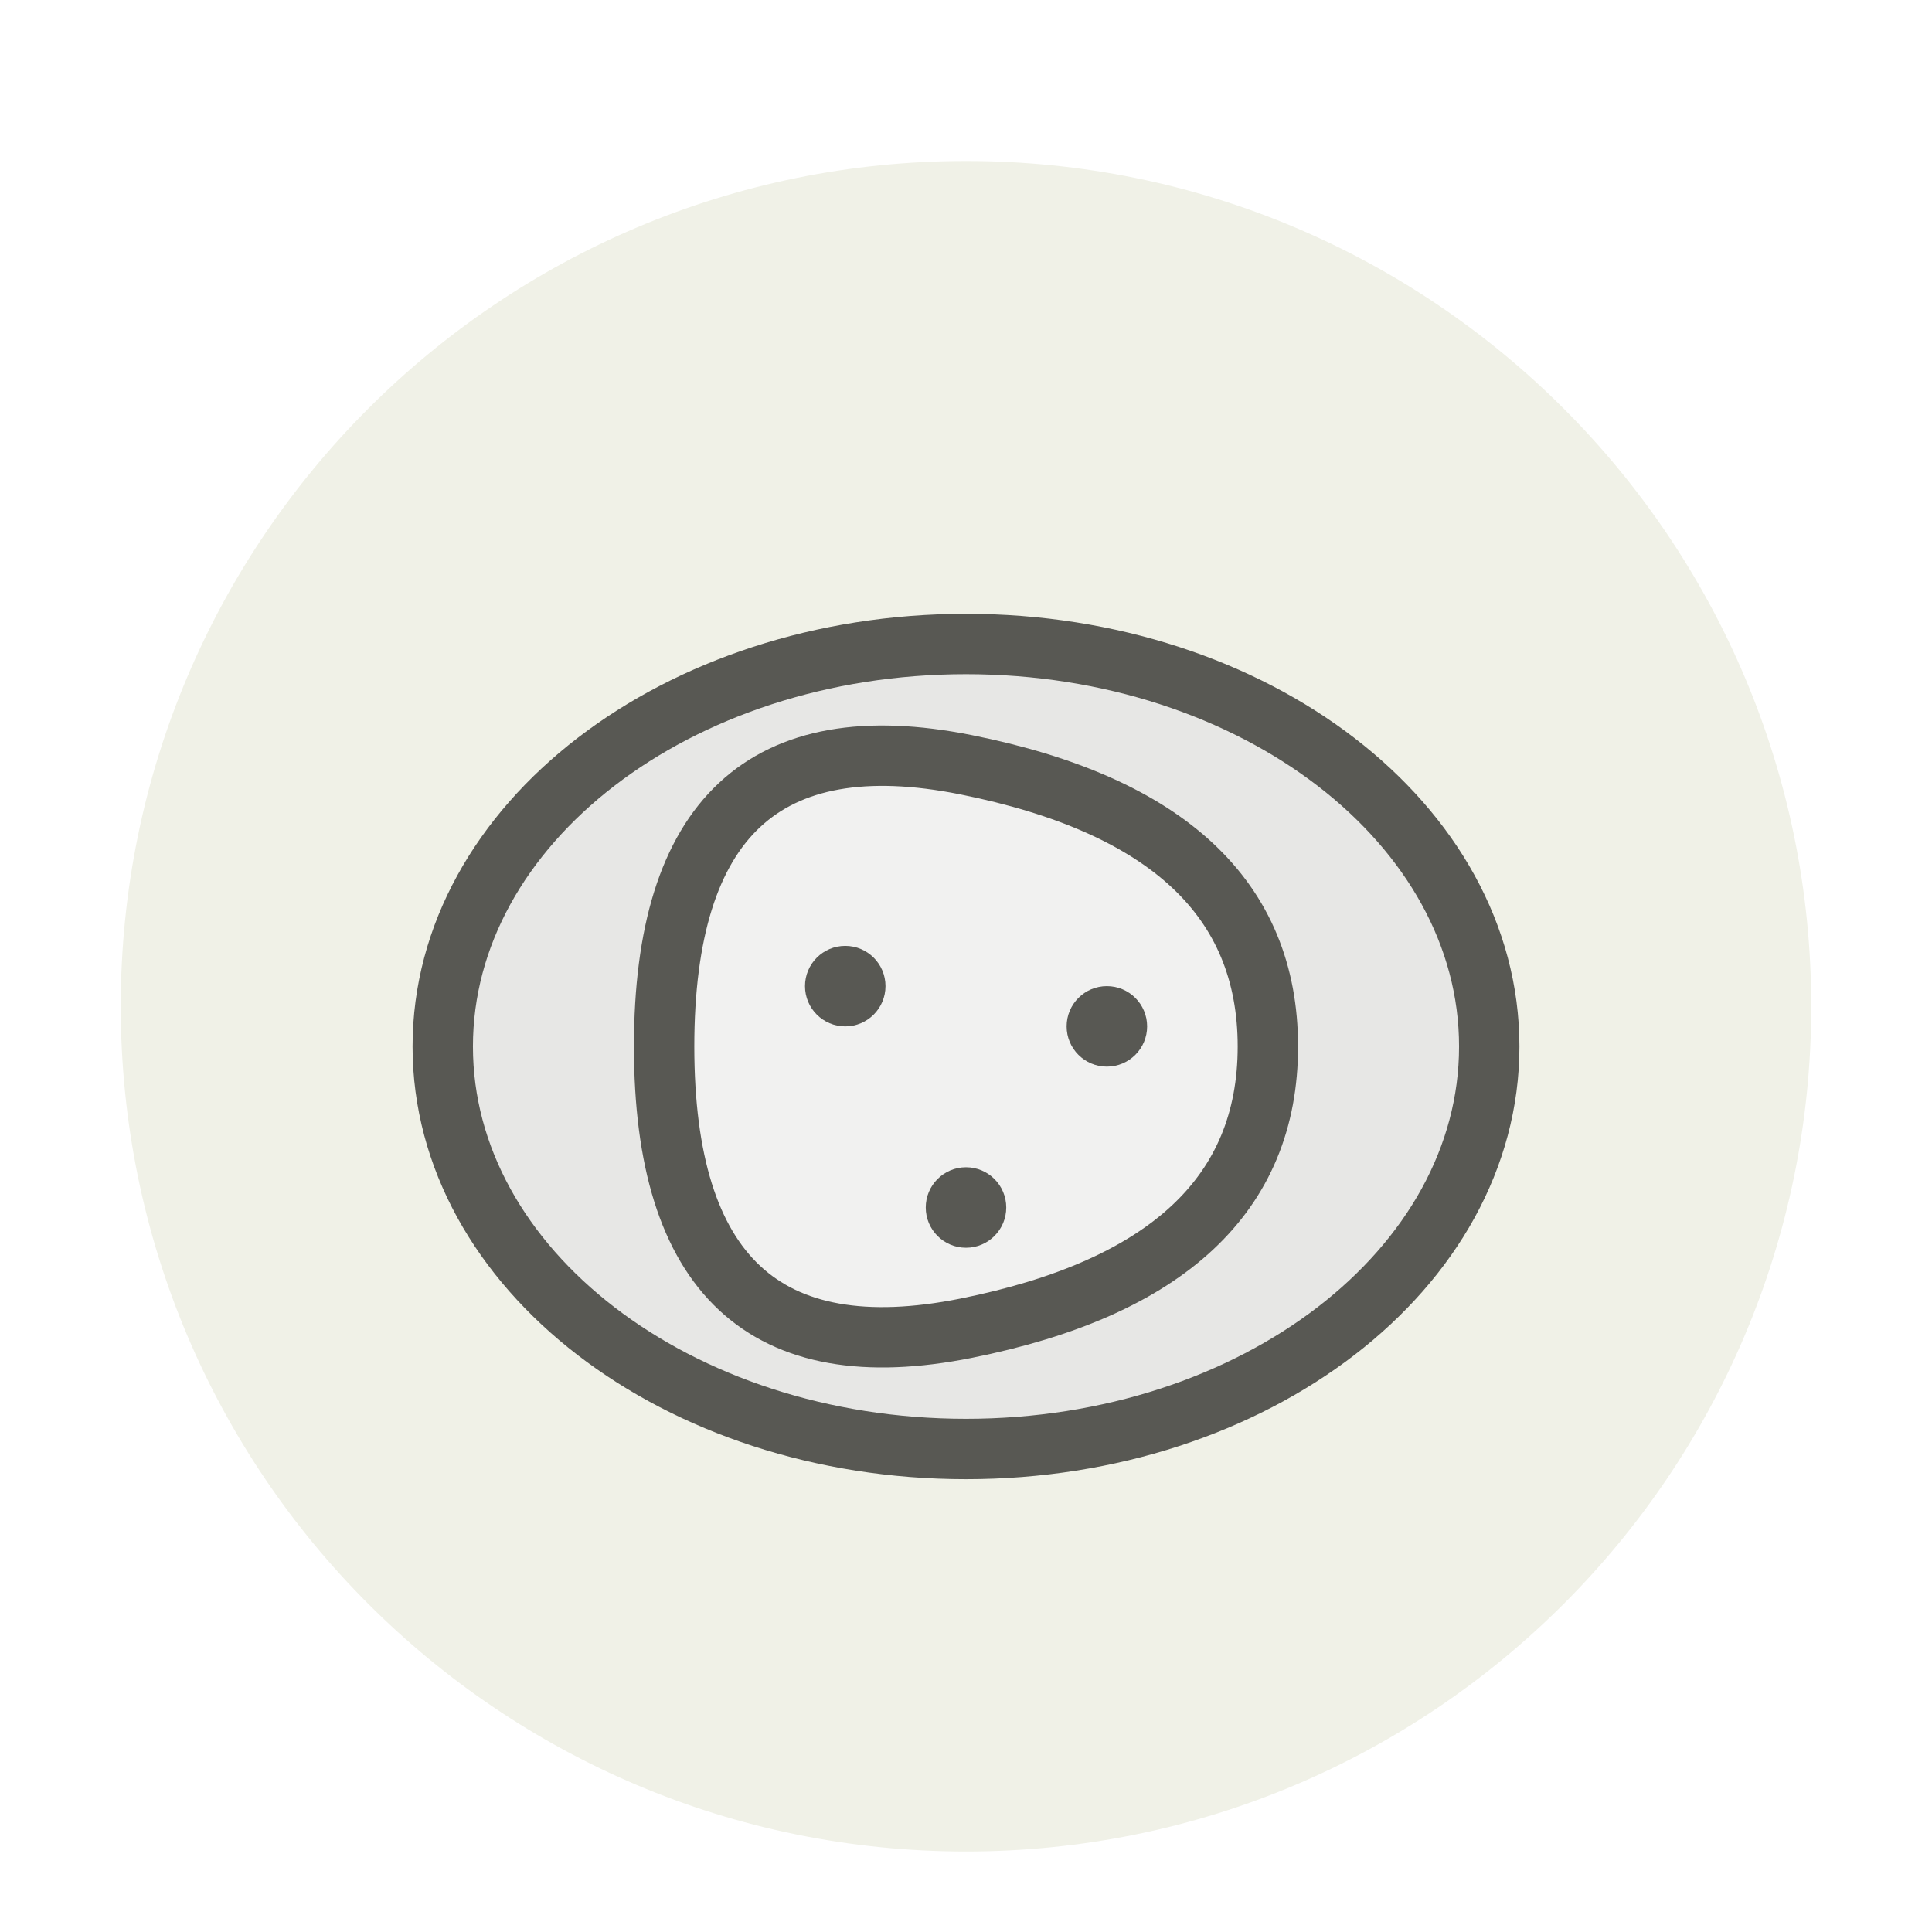
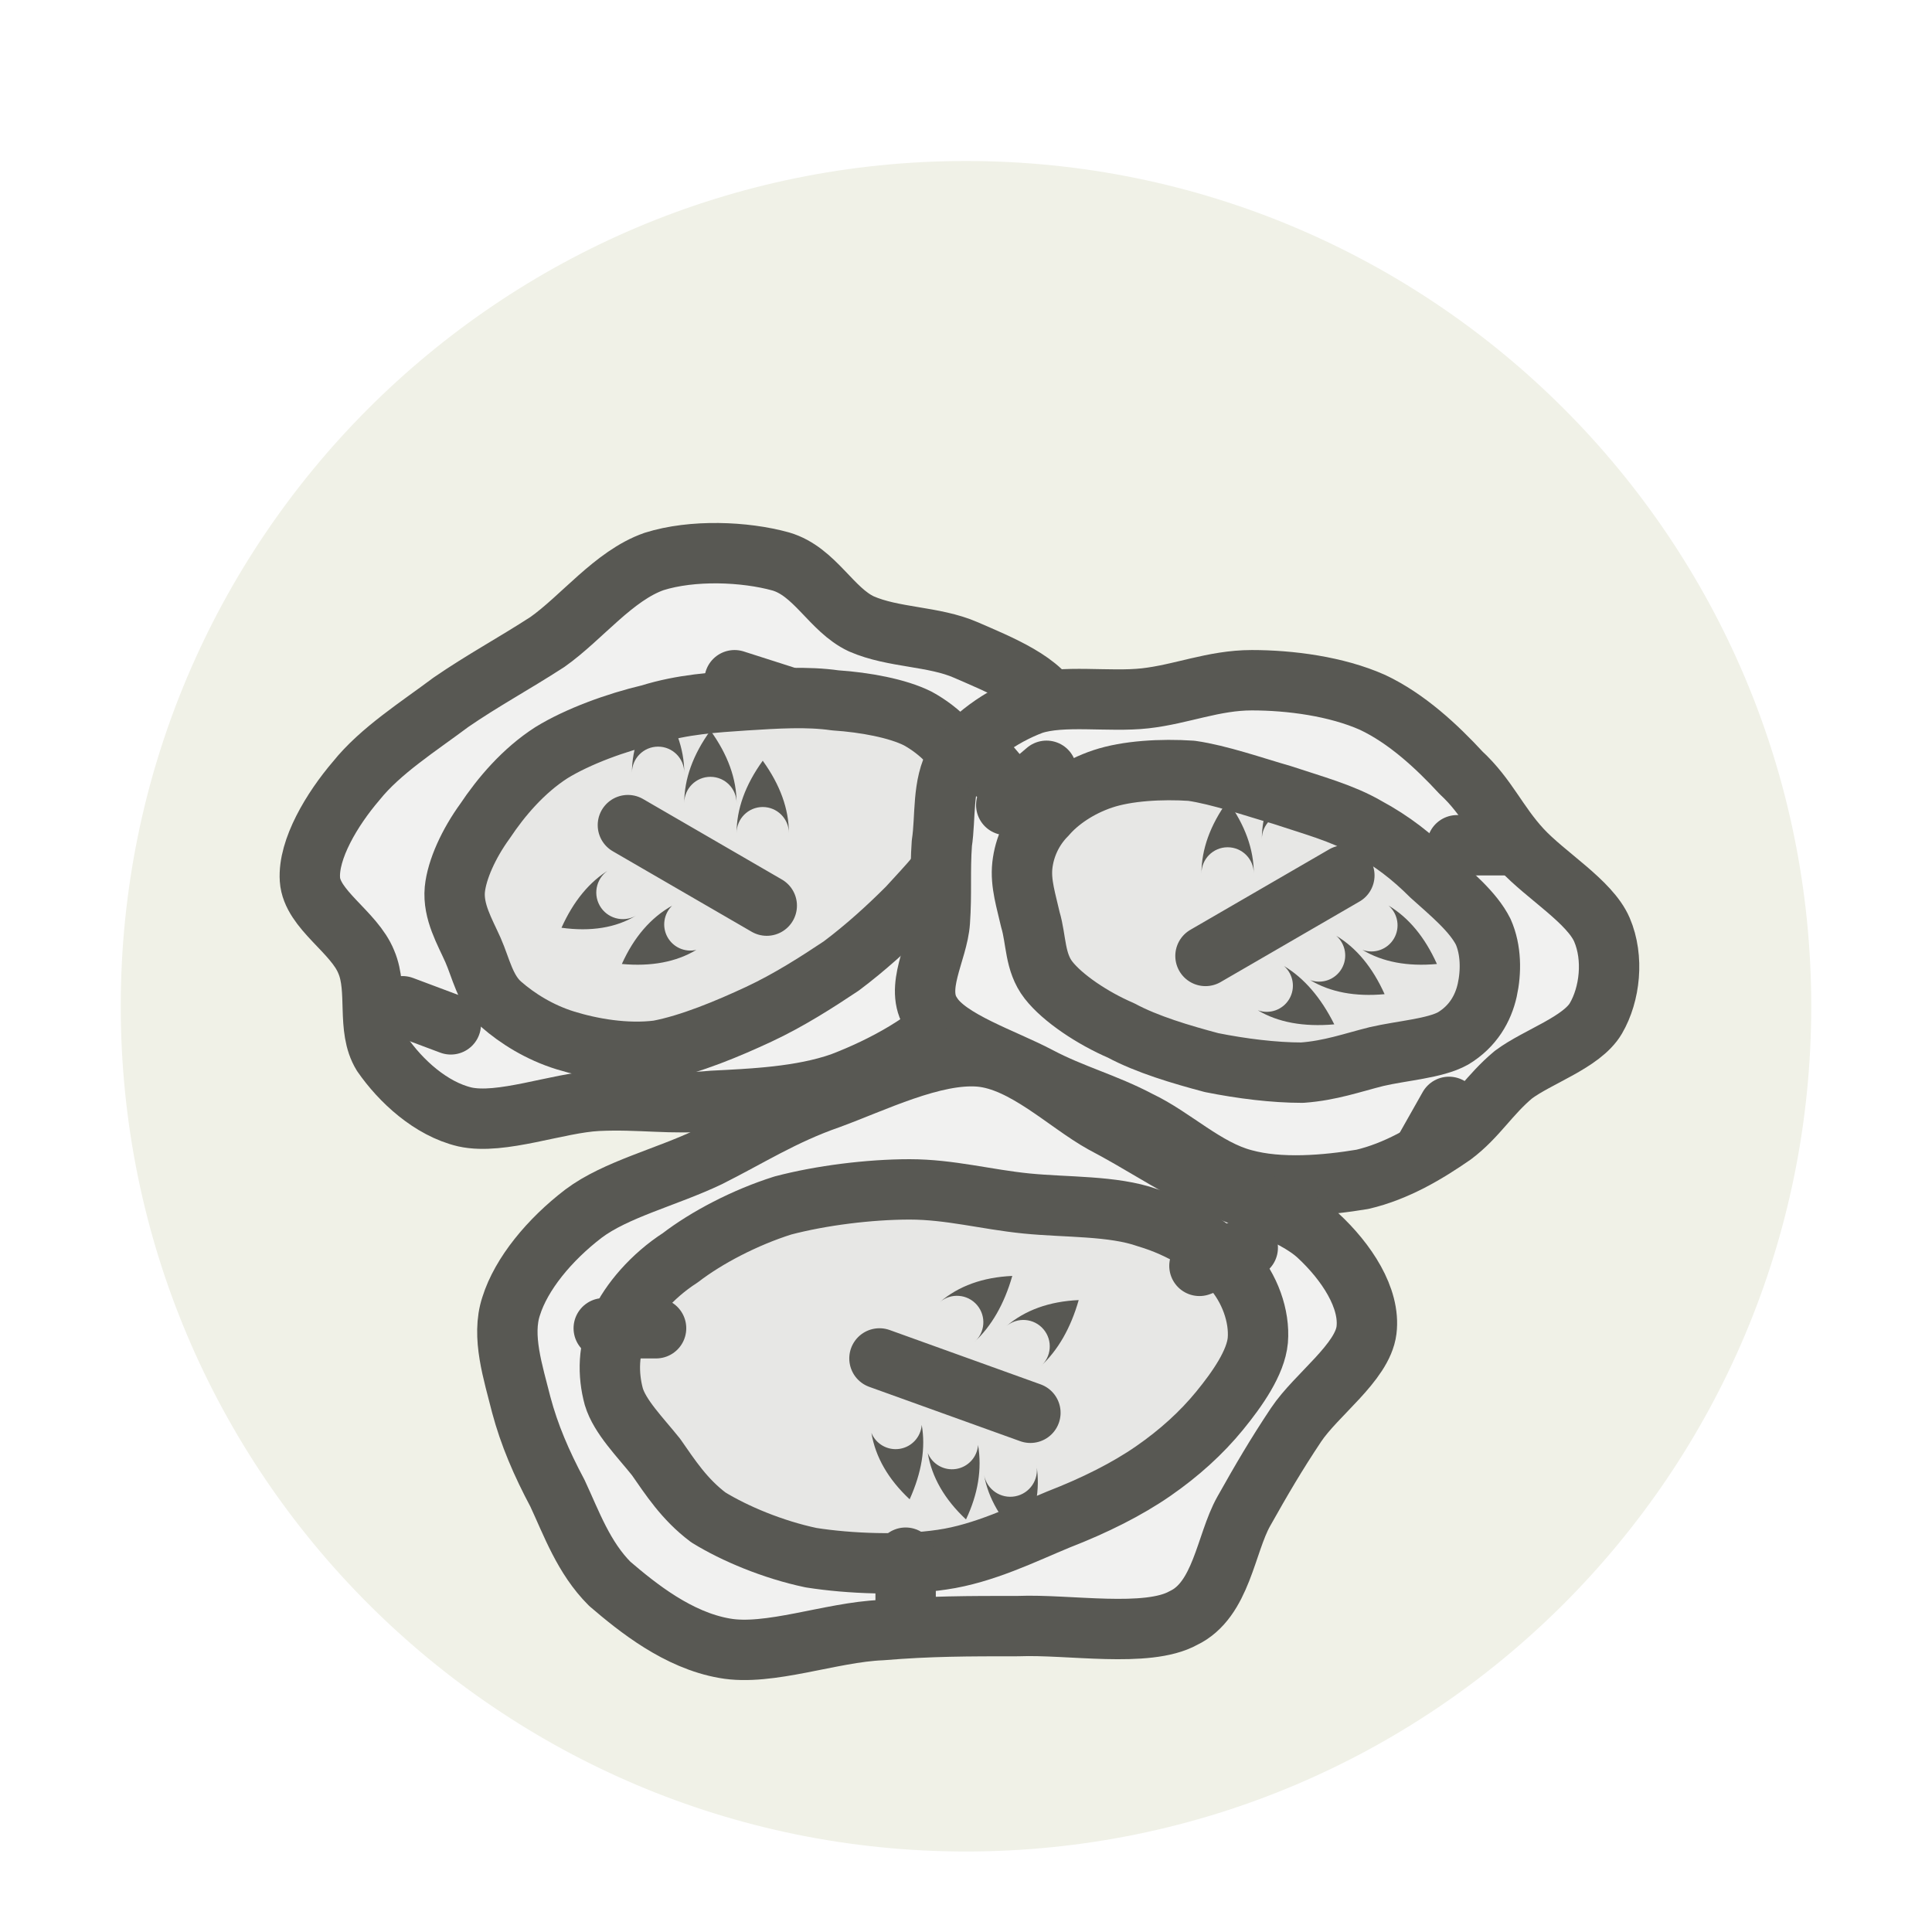
<svg xmlns="http://www.w3.org/2000/svg" viewBox="0 0 96 96" width="104" height="104" role="img" aria-label="Semi-dried tomato">
  <style>.s{fill:none;stroke:#585853;stroke-width:3;stroke-linecap:round}.f1,.f3,.sf{fill:#f1f1f0;stroke:#585853;stroke-width:3;stroke-linejoin:round}.f2{fill:#e7e7e5;stroke:#585853;stroke-width:3;stroke-linejoin:round}.dot{fill:#585853}.bg{fill:#F0F1E7}@media(prefers-color-scheme:dark){.s,.f1,.f2,.f3,.sf{stroke:#b8b5ae}.f1,.f3,.sf{fill:#242422}.f2{fill:#2c2c29}.dot{fill:#b8b5ae}.bg{fill:#242619}}</style>
  <circle class="bg" cx="48" cy="50" r="42" />
-   <ellipse class="f2 sf" cx="48" cy="52" rx="26" ry="20" />
-   <path class="f1 sf" d="M48 38q15 3 15 14t-15 14-15-14 15-14z" />
-   <circle class="dot" cx="42" cy="49" r="2" />
-   <circle class="dot" cx="55" cy="51" r="2" />
-   <circle class="dot" cx="48" cy="60" r="2" />
+   <path class="f3 sf" d="M52.4 35.3C53 36.6 51.9 38.8 51.3 40.4C50.8 42 49.8 43.4 49.2 45C48.5 46.6 48.7 48.8 47.5 50.2C46.3 51.7 43.9 53 41.8 53.8C39.8 54.5 37.4 54.6 35.4 54.7C33.4 54.9 31.8 54.6 29.7 54.7C27.7 54.8 24.9 55.9 23.1 55.5C21.4 55.1 19.9 53.7 19 52.4C18.2 51.1 18.8 49.2 18.2 47.8C17.6 46.3 15.5 45.2 15.4 43.7C15.3 42.2 16.5 40.2 17.7 38.8C18.9 37.3 20.8 36.1 22.4 34.9C24 33.8 25.5 33 27.2 31.9C28.9 30.7 30.5 28.6 32.5 27.9C34.4 27.3 37 27.4 38.8 27.9C40.5 28.4 41.3 30.3 42.8 31C44.4 31.7 46.4 31.6 48 32.3C49.6 33 51.9 33.9 52.4 35.3z" />
+   <path class="f2 sf" d="M48 38.3C48.4 39.3 48.2 40.6 47.7 41.7C47.2 42.9 46.1 44 45.1 45.1C44.1 46.1 43 47.1 41.8 48C40.6 48.8 39.2 49.7 37.7 50.4C36.2 51.1 34.3 51.9 32.7 52.2C31.1 52.4 29.4 52.1 28.1 51.7C26.8 51.3 25.7 50.6 24.9 49.9C24.1 49.2 23.9 48.1 23.5 47.2C23.1 46.3 22.5 45.3 22.6 44.2C22.7 43.2 23.3 41.9 24.1 40.8C24.9 39.6 26 38.3 27.4 37.4C28.7 36.6 30.6 35.9 32.3 35.5C33.9 35 35.5 34.9 37 34.8C38.6 34.7 40.1 34.6 41.5 34.8C43 34.9 44.6 35.2 45.6 35.7C46.7 36.3 47.7 37.3 48 38.3z" />
+   <path class="f3 sf" d="M79.3 50.6C78.6 51.8 76.4 52.5 75.2 53.4C74 54.4 73.4 55.5 72.2 56.4C70.9 57.3 69.4 58.2 67.7 58.6C65.9 58.9 63.6 59.1 61.8 58.6C59.9 58.1 58.3 56.5 56.6 55.7C54.9 54.8 53.3 54.4 51.6 53.5C49.9 52.6 47.1 51.7 46.3 50.4C45.4 49.1 46.6 47.3 46.7 45.8C46.8 44.4 46.7 43.3 46.8 41.9C47 40.6 46.8 39 47.5 37.8C48.2 36.7 49.7 35.6 51.3 35C52.8 34.5 55.1 34.9 56.9 34.7C58.7 34.5 60.3 33.8 62.2 33.8C64.1 33.8 66.4 34.1 68.2 34.9C69.9 35.7 71.4 37.1 72.6 38.4C73.9 39.6 74.4 40.9 75.6 42.2C76.8 43.5 79 44.8 79.6 46.2C80.2 47.6 80 49.4 79.3 50.6z" />
+   <path class="f2 sf" d="M73.9 49.2C73.7 50.1 73.2 51 72.2 51.6C71.3 52.1 69.7 52.2 68.4 52.5C67.2 52.8 66.1 53.2 64.7 53.3C63.3 53.3 61.7 53.1 60.2 52.8C58.7 52.4 57 51.9 55.7 51.2C54.3 50.6 52.8 49.6 52.1 48.7C51.4 47.8 51.5 46.7 51.2 45.7C51 44.8 50.7 43.9 50.8 43C50.9 42.1 51.3 41.2 52 40.5C52.6 39.8 53.6 39.1 54.8 38.7C56 38.3 57.7 38.2 59.2 38.3C60.6 38.5 62.3 39.1 63.7 39.5C65.2 40 66.7 40.4 67.9 41.1C69.2 41.8 70.2 42.6 71.1 43.5C72.1 44.4 73.2 45.3 73.7 46.3C74.1 47.2 74.1 48.3 73.9 49.2z" />
+   <path class="f3 sf" d="M67.9 66.1C67.7 67.7 65.4 69.3 64.4 70.8C63.4 72.3 62.7 73.5 61.8 75.1C60.9 76.7 60.7 79.5 58.8 80.4C57 81.4 53.1 80.7 50.6 80.8C48.1 80.8 46.2 80.8 43.8 81C41.3 81.1 38.2 82.3 36 81.9C33.7 81.5 31.7 79.9 30.3 78.7C29 77.4 28.4 75.7 27.7 74.2C26.9 72.7 26.3 71.3 25.9 69.8C25.5 68.2 24.9 66.4 25.4 64.9C25.9 63.3 27.3 61.6 29 60.3C30.6 59.1 33.1 58.5 35.2 57.5C37.2 56.5 38.9 55.4 41.2 54.6C43.4 53.8 46.4 52.3 48.7 52.5C50.9 52.7 53 54.8 54.8 55.8C56.7 56.8 58 57.7 59.8 58.6C61.6 59.5 64.2 60.2 65.5 61.4C66.9 62.7 68.1 64.5 67.9 66.1z" />
+   <path class="f2 sf" d="M62.5 66.6C62.4 67.7 61.5 69 60.6 70.1C59.7 71.2 58.6 72.2 57.3 73.1C56 74 54.4 74.8 52.6 75.5C50.9 76.2 48.9 77.2 46.8 77.5C44.8 77.8 42.2 77.7 40.3 77.4C38.4 77 36.5 76.2 35.2 75.4C34 74.5 33.3 73.4 32.6 72.4C31.8 71.4 30.8 70.4 30.5 69.4C30.2 68.3 30.2 67 30.8 65.8C31.3 64.7 32.4 63.4 33.8 62.5C35.1 61.5 37 60.5 38.9 59.9C40.8 59.4 43.2 59.1 45.2 59.1C47.2 59.1 49 59.6 51 59.8C53 60 55.3 59.9 57 60.5C58.7 61 60.3 62 61.2 63C62.1 64 62.6 65.4 62.5 66.6z" />
+   <path class="s" d="M38.1 45L31.2 41M39 34.6l-2.5 -0.8M50 39l-1.7 -2M20 50l2.4 0.9M59.9 47.5L66.8 43.5M50 40l2 -1.7M75 42l-2.6 0M72 55l-1.3 2.3M43.7 67.5L51.2 70.2M30 66l2.6 0M45 80l0 -2.6M62 62l-2.4 0.9" />
+   <path class="dot" d="M39.2 41.4Q39.2 39.6 37.9 37.8Q36.6 39.6 36.6 41.4A1.3 1.3 0 0 1 39.2 41.4zM36.6 39.9Q36.6 38.1 35.3 36.3Q34 38.1 34 39.9A1.3 1.3 0 0 1 36.6 39.9zM34 38.4Q34 36.6 32.7 34.8Q31.4 36.6 31.4 38.4A1.3 1.3 0 0 1 34 38.4zM33.4 45Q31.8 45.9 30.9 47.9Q33.1 48.1 34.6 47.2A1.3 1.3 0 0 1 33.4 45zM30.3 43.2Q28.8 44.1 27.9 46.1Q30.1 46.4 31.6 45.5A1.3 1.3 0 0 1 30.3 43.2zM62.5 50.2Q64 51.1 66.3 50.9Q65.3 48.9 63.8 48A1.3 1.3 0 0 1 62.5 50.2zM65.1 48.7Q66.6 49.6 68.8 49.4Q67.9 47.4 66.4 46.5A1.3 1.3 0 0 1 65.1 48.7zM67.7 47.2Q69.2 48.1 71.4 47.9Q70.5 45.9 69 45A1.3 1.3 0 0 1 67.7 47.2zM62.3 43.4Q62.3 41.6 61 39.8Q59.7 41.6 59.7 43.4A1.3 1.3 0 0 1 62.3 43.4zM65.3 41.7Q65.3 39.9 64 38.1Q62.7 39.9 62.7 41.7A1.3 1.3 0 0 1 65.3 41.7zM43.3 71.2Q43.6 73 45.2 74.5Q46.1 72.5 45.8 70.8A1.3 1.3 0 0 1 43.3 71.2zM46.1 72.2Q46.4 74 48 75.5Q48.9 73.6 48.6 71.8A1.3 1.3 0 0 1 46.1 72.2zM48.9 73.3Q49.2 75 50.8 76.6Q51.8 74.6 51.5 72.8A1.3 1.3 0 0 1 48.9 73.3zM48.4 66.7Q49.7 65.5 50.3 63.4Q48.1 63.5 46.7 64.7A1.3 1.3 0 0 1 48.4 66.7zM51.7 67.9Q53 66.7 53.6 64.6Q51.4 64.7 50 65.9A1.3 1.3 0 0 1 51.7 67.9z" />
</svg>
